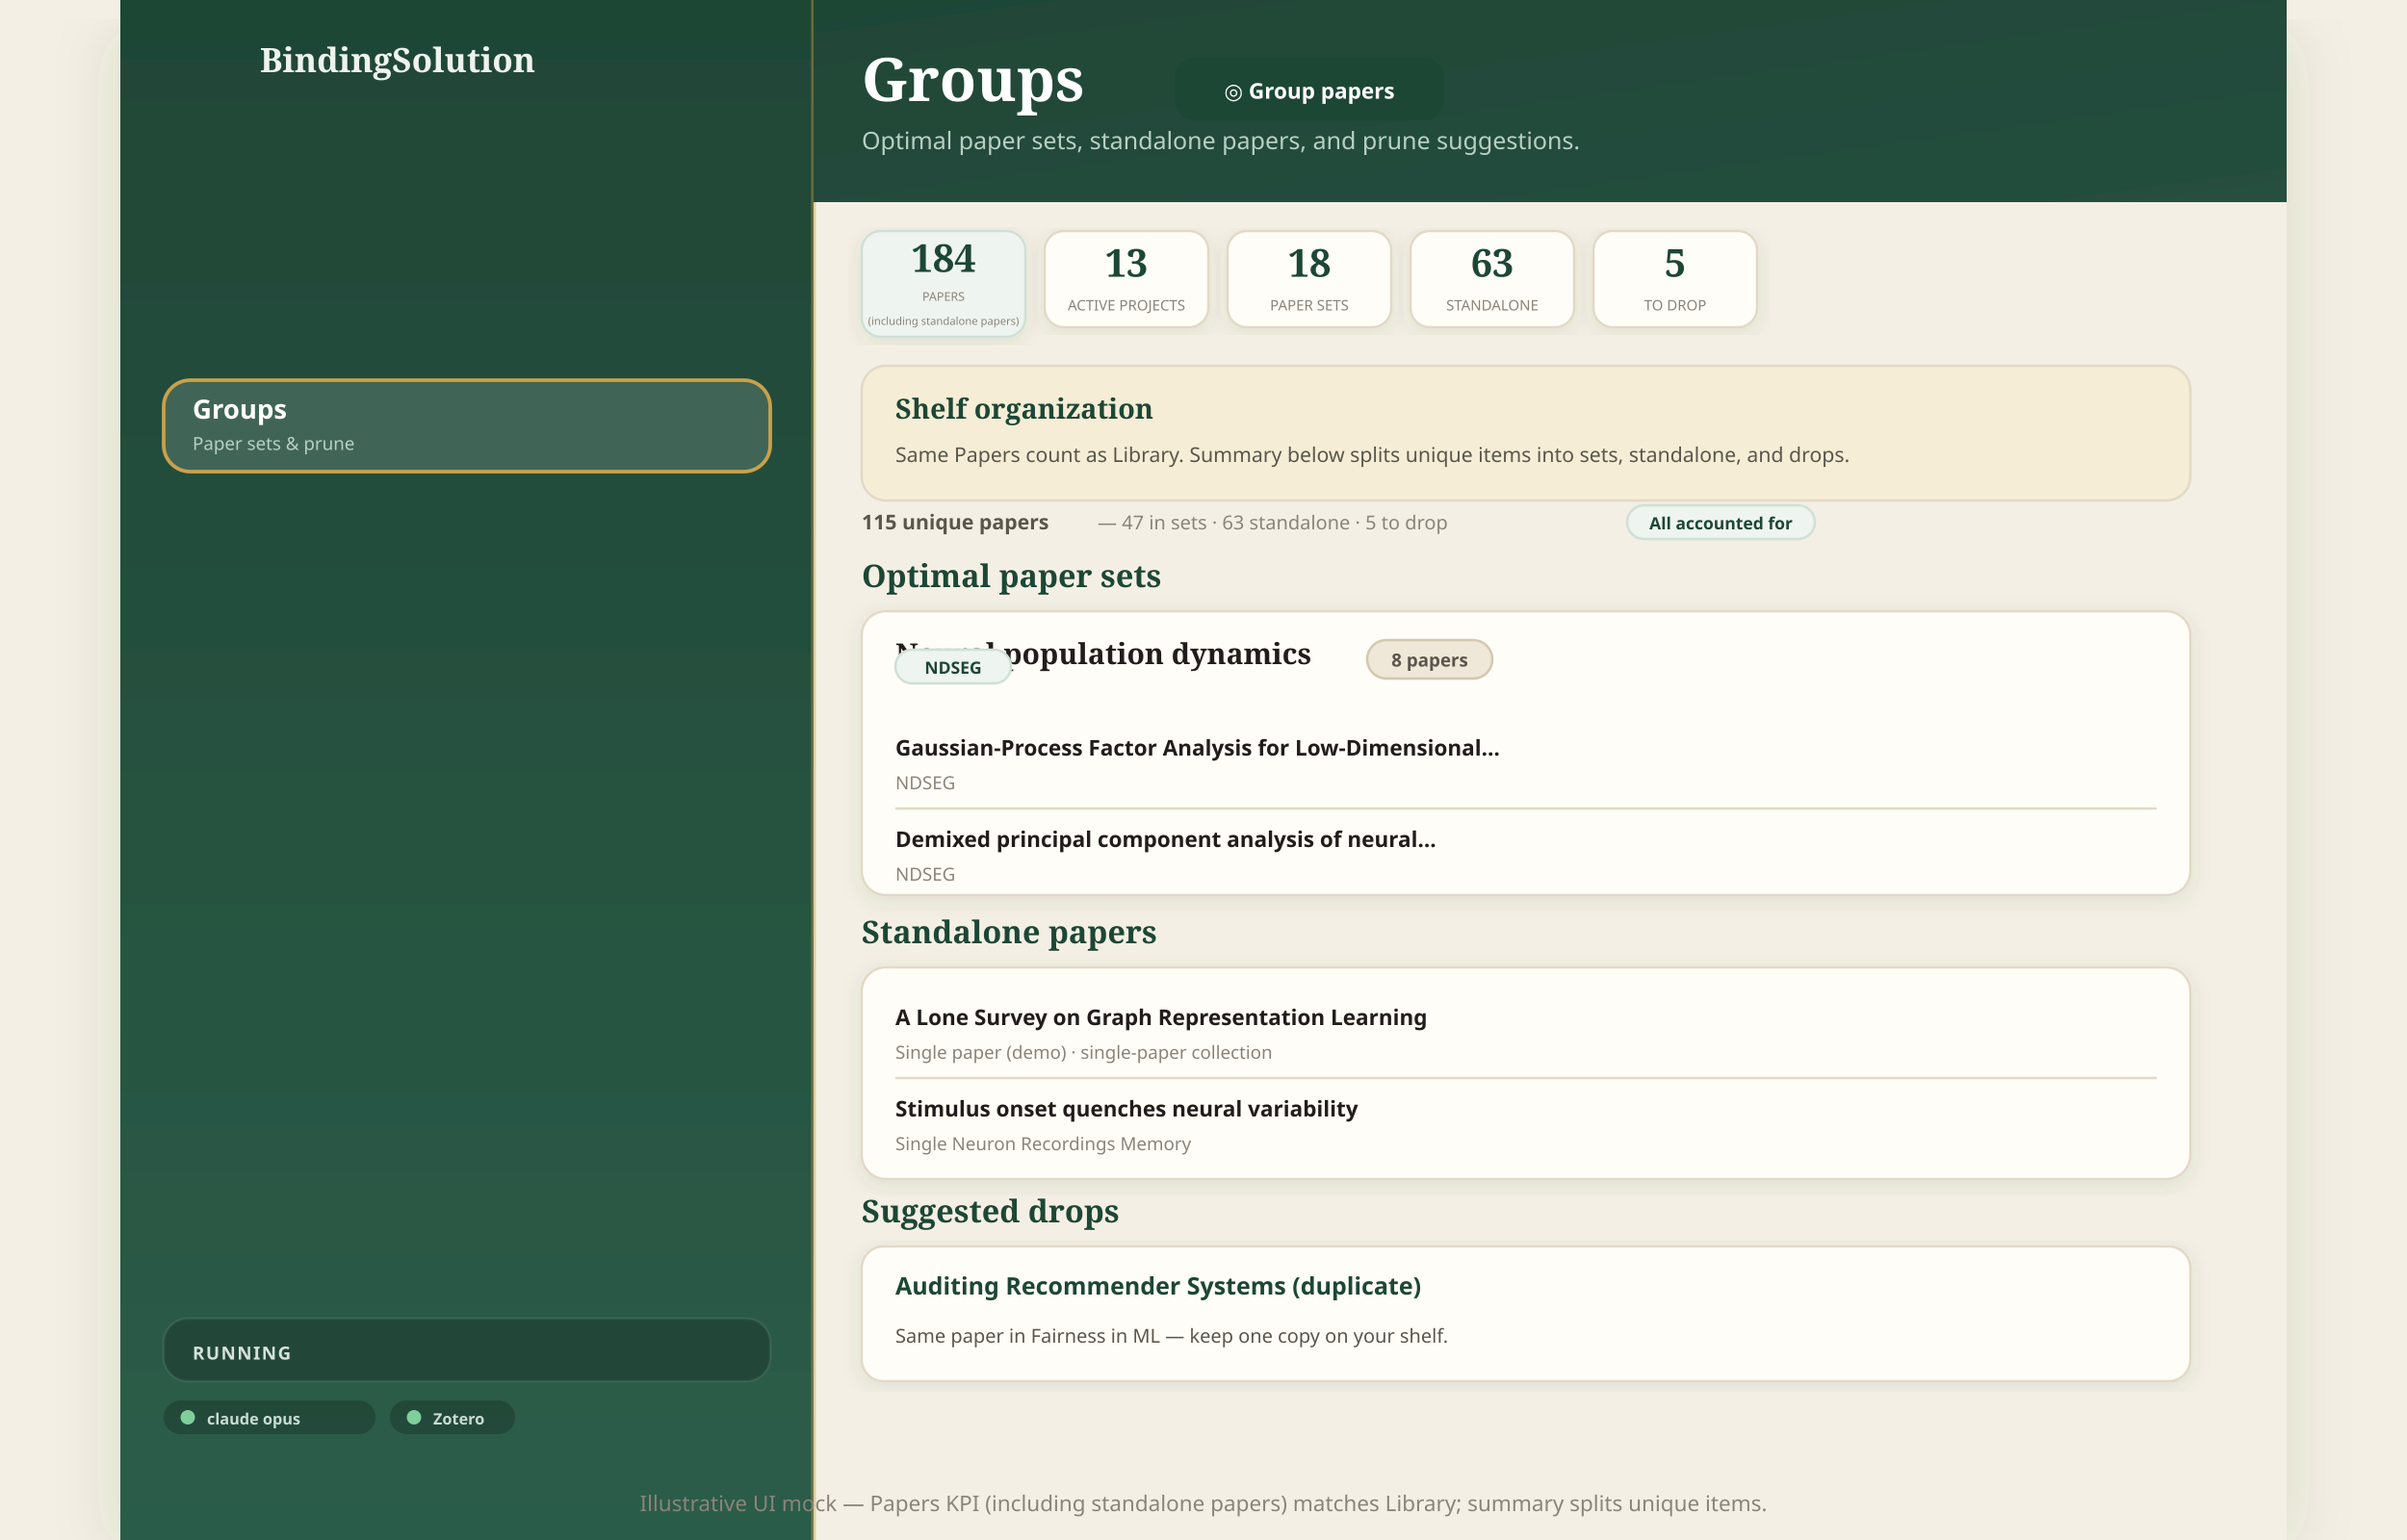
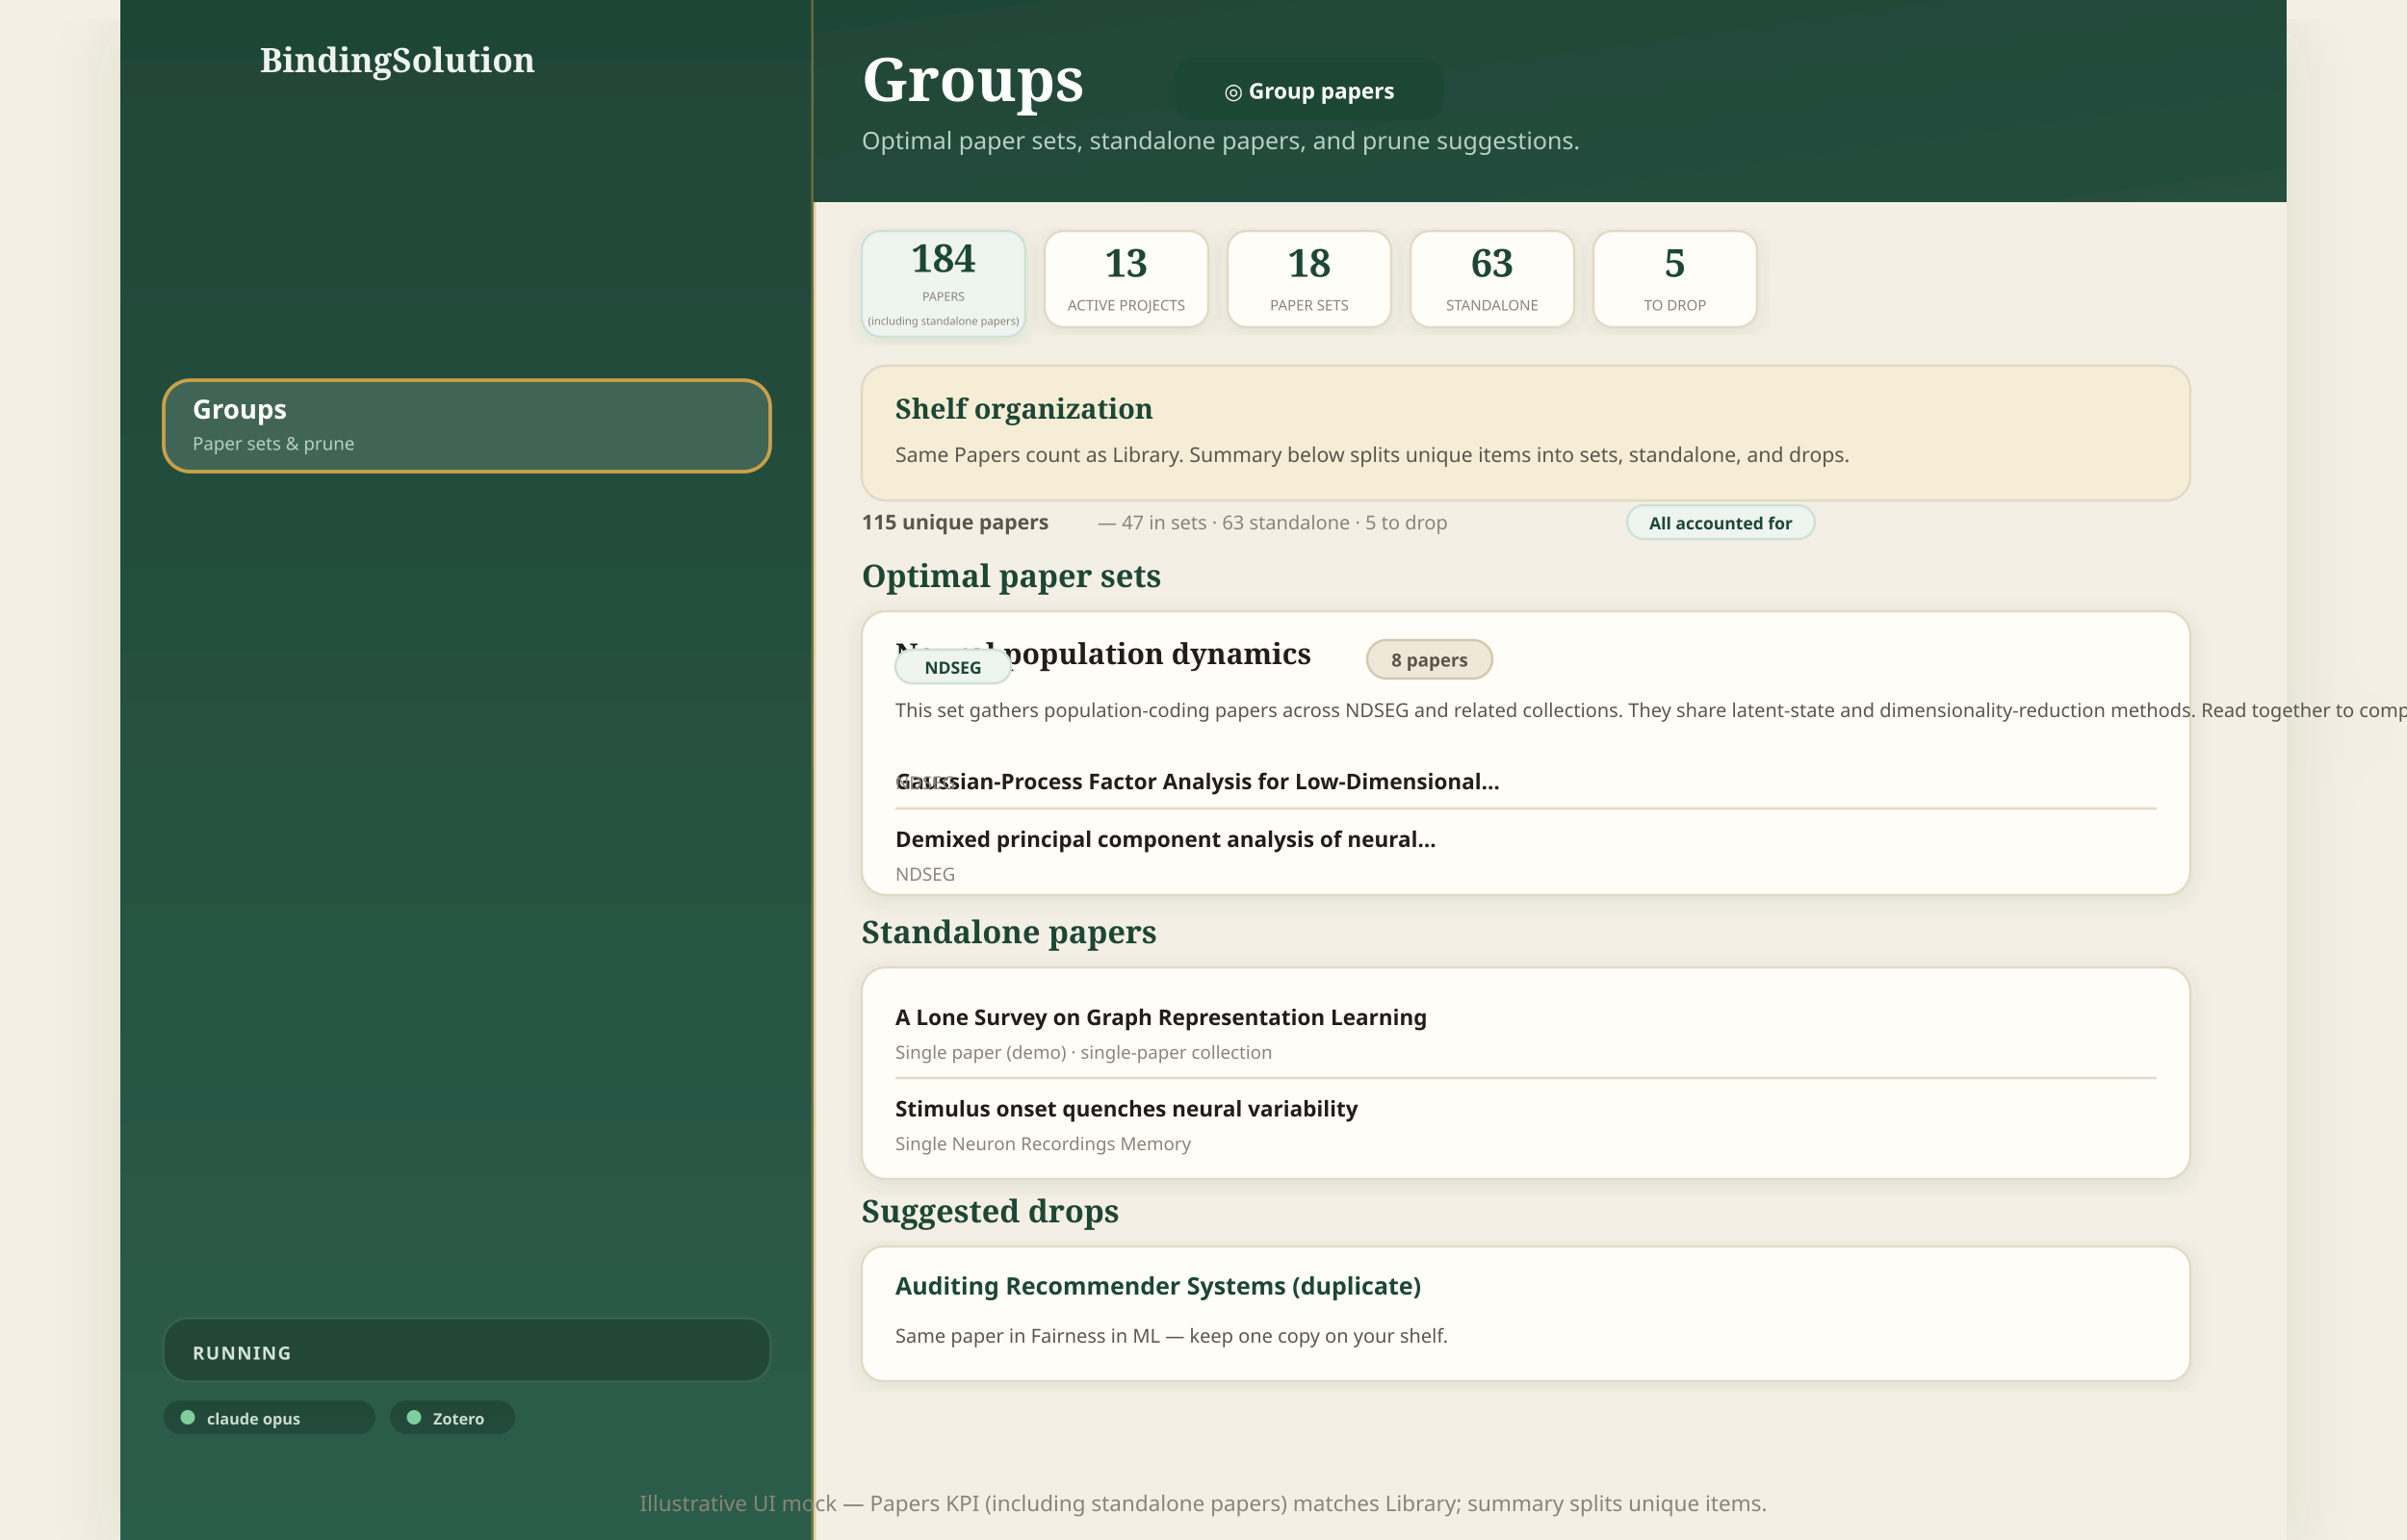
<svg xmlns="http://www.w3.org/2000/svg" viewBox="0 0 1000 640" width="1000" height="640" role="img" aria-label="Groups view with paper sets, standalone papers, and drop suggestions">
  <defs>
    <linearGradient id="green" x1="0" y1="0" x2="0" y2="1">
      <stop offset="0" stop-color="#1f4636" />
      <stop offset="1" stop-color="#2c5d49" />
    </linearGradient>
    <linearGradient id="hero" x1="0" y1="0" x2="1" y2="1">
      <stop offset="0" stop-color="#1f4636" />
      <stop offset="1" stop-color="#254f3f" />
    </linearGradient>
    <filter id="shellShadow" x="-4%" y="-2%" width="108%" height="104%">
      <feDropShadow dx="0" dy="8" stdDeviation="14" flood-color="#1f4636" flood-opacity="0.12" />
    </filter>
    <filter id="shadow" x="-8%" y="-8%" width="116%" height="116%">
      <feDropShadow dx="0" dy="2" stdDeviation="4" flood-color="#1f4636" flood-opacity="0.1" />
    </filter>
  </defs>
  <rect width="1000" height="640" fill="#f4efe4" />
  <g filter="url(#shellShadow)">
    <rect x="50" y="0" width="900" height="640" fill="#f4efe4" />
    <rect x="50" y="0" width="288" height="640" fill="url(#green)" />
    <line x1="338" y1="0" x2="338" y2="640" stroke="#caa14a" stroke-width="2" stroke-opacity="0.42" />
    <g transform="translate(50, 0)">
      <text x="58" y="30" fill="#eef3ee" font-family="Georgia, serif" font-size="14" font-weight="700">BindingSolution</text>
      <rect x="18" y="158" width="252" height="38" rx="11" fill="rgba(255,255,255,0.14)" stroke="#caa14a" stroke-width="1.5" />
      <text x="30" y="174" fill="#fff" font-family="system-ui, sans-serif" font-size="11" font-weight="600">Groups</text>
      <text x="30" y="187" fill="#b8cfc4" font-family="system-ui, sans-serif" font-size="7.5">Paper sets &amp; prune</text>
      <rect x="18" y="548" width="252" height="26" rx="10" fill="rgba(0,0,0,0.22)" stroke="rgba(255,255,255,0.08)" />
      <text x="30" y="565" fill="#d6e2db" font-family="system-ui, sans-serif" font-size="7.5" font-weight="600" letter-spacing="0.6">RUNNING</text>
      <rect x="18" y="582" width="88" height="14" rx="7" fill="rgba(0,0,0,0.2)" />
      <circle cx="28" cy="589" r="3" fill="#7fce9b" />
      <text x="36" y="592" fill="#cbdbd1" font-size="6.5" font-family="system-ui, sans-serif" font-weight="600">claude opus</text>
      <rect x="112" y="582" width="52" height="14" rx="7" fill="rgba(0,0,0,0.2)" />
      <circle cx="122" cy="589" r="3" fill="#7fce9b" />
      <text x="130" y="592" fill="#cbdbd1" font-size="6.5" font-family="system-ui, sans-serif" font-weight="600">Zotero</text>
    </g>
    <rect x="338" y="0" width="612" height="84" fill="url(#hero)" />
    <text x="358" y="42" fill="#fff" font-family="Georgia, serif" font-size="25" font-weight="600">Groups</text>
    <text x="358" y="62" fill="#b8cfc4" font-family="system-ui, sans-serif" font-size="10">Optimal paper sets, standalone papers, and prune suggestions.</text>
    <rect x="488" y="24" width="112" height="26" rx="8" fill="#1f4636" />
    <text x="544" y="41" fill="#fff" font-family="system-ui, sans-serif" font-size="9" font-weight="600" text-anchor="middle">◎ Group papers</text>
    <g transform="translate(358, 96)">
      <rect x="0" y="0" width="68" height="44" rx="8" fill="#eef4f0" stroke="#cfe0d6" filter="url(#shadow)" />
      <text x="34" y="17" fill="#1f4636" font-size="16" font-weight="700" text-anchor="middle" font-family="Georgia, serif">184</text>
      <text x="34" y="29" fill="#8a8478" font-size="5" text-anchor="middle" font-family="system-ui, sans-serif">PAPERS</text>
      <text x="34" y="39" fill="#8a8478" font-size="4.5" text-anchor="middle" font-family="system-ui, sans-serif">(including standalone papers)</text>
      <rect x="76" y="0" width="68" height="40" rx="8" fill="#fffdf8" stroke="#e2d9c6" filter="url(#shadow)" />
      <text x="110" y="19" fill="#1f4636" font-size="16" font-weight="700" text-anchor="middle" font-family="Georgia, serif">13</text>
      <text x="110" y="33" fill="#8a8478" font-size="6" text-anchor="middle" font-family="system-ui, sans-serif">ACTIVE PROJECTS</text>
      <rect x="152" y="0" width="68" height="40" rx="8" fill="#fffdf8" stroke="#e2d9c6" filter="url(#shadow)" />
      <text x="186" y="19" fill="#1f4636" font-size="16" font-weight="700" text-anchor="middle" font-family="Georgia, serif">18</text>
      <text x="186" y="33" fill="#8a8478" font-size="6" text-anchor="middle" font-family="system-ui, sans-serif">PAPER SETS</text>
      <rect x="228" y="0" width="68" height="40" rx="8" fill="#fffdf8" stroke="#e2d9c6" filter="url(#shadow)" />
      <text x="262" y="19" fill="#1f4636" font-size="16" font-weight="700" text-anchor="middle" font-family="Georgia, serif">63</text>
      <text x="262" y="33" fill="#8a8478" font-size="6" text-anchor="middle" font-family="system-ui, sans-serif">STANDALONE</text>
      <rect x="304" y="0" width="68" height="40" rx="8" fill="#fffdf8" stroke="#e2d9c6" filter="url(#shadow)" />
      <text x="338" y="19" fill="#1f4636" font-size="16" font-weight="700" text-anchor="middle" font-family="Georgia, serif">5</text>
      <text x="338" y="33" fill="#8a8478" font-size="6" text-anchor="middle" font-family="system-ui, sans-serif">TO DROP</text>
      <rect x="0" y="56" width="552" height="56" rx="10" fill="#f6edd6" stroke="#e2d9c6" />
      <text x="14" y="78" fill="#1f4636" font-family="Georgia, serif" font-size="11.5" font-weight="600">Shelf organization</text>
      <text x="14" y="96" fill="#5a564c" font-family="system-ui, sans-serif" font-size="8.5">Same Papers count as Library. Summary below splits unique items into sets, standalone, and drops.</text>
      <text x="0" y="124" fill="#5a564c" font-family="system-ui, sans-serif" font-size="8.5" font-weight="600">115 unique papers</text>
      <text x="98" y="124" fill="#8a8478" font-family="system-ui, sans-serif" font-size="8"> — 47 in sets · 63 standalone · 5 to drop</text>
      <rect x="318" y="114" width="78" height="14" rx="7" fill="#eef4f0" stroke="#cfe0d6" />
      <text x="357" y="124" fill="#1f4636" font-size="7" text-anchor="middle" font-family="system-ui, sans-serif" font-weight="600">All accounted for</text>
      <text x="0" y="148" fill="#1f4636" font-family="Georgia, serif" font-size="13" font-weight="600">Optimal paper sets</text>
      <rect x="0" y="158" width="552" height="118" rx="10" fill="#fffdf8" stroke="#e2d9c6" filter="url(#shadow)" />
      <text x="14" y="180" fill="#211f1a" font-family="Georgia, serif" font-size="12" font-weight="600">Neural population dynamics</text>
      <rect x="210" y="170" width="52" height="16" rx="8" fill="#efe8d8" stroke="#d3c8b0" />
      <text x="236" y="181" fill="#5a564c" font-size="7.5" text-anchor="middle" font-family="system-ui, sans-serif" font-weight="600">8 papers</text>
      <rect x="14" y="174" width="48" height="14" rx="7" fill="#eef4f0" stroke="#cfe0d6" />
      <text x="38" y="184" fill="#1f4636" font-size="7" text-anchor="middle" font-family="system-ui, sans-serif" font-weight="600">NDSEG</text>
-       <text x="14" y="218" fill="#211f1a" font-family="system-ui, sans-serif" font-size="9" font-weight="600">Gaussian-Process Factor Analysis for Low-Dimensional…</text>
+       <text x="14" y="202" fill="#5a564c" font-family="system-ui, sans-serif" font-size="8" line-height="1.4">This set gathers population-coding papers across NDSEG and related collections. They share latent-state and dimensionality-reduction methods. Read together to compare model families before diving into standalone notes.</text>
+       <text x="14" y="232" fill="#211f1a" font-family="system-ui, sans-serif" font-size="9" font-weight="600">Gaussian-Process Factor Analysis for Low-Dimensional…</text>
      <text x="14" y="232" fill="#8a8478" font-family="system-ui, sans-serif" font-size="7.5">NDSEG</text>
      <line x1="14" y1="240" x2="538" y2="240" stroke="#e2d9c6" />
      <text x="14" y="256" fill="#211f1a" font-family="system-ui, sans-serif" font-size="9" font-weight="600">Demixed principal component analysis of neural…</text>
      <text x="14" y="270" fill="#8a8478" font-family="system-ui, sans-serif" font-size="7.5">NDSEG</text>
      <text x="0" y="296" fill="#1f4636" font-family="Georgia, serif" font-size="13" font-weight="600">Standalone papers</text>
      <rect x="0" y="306" width="552" height="88" rx="10" fill="#fffdf8" stroke="#e2d9c6" filter="url(#shadow)" />
      <text x="14" y="330" fill="#211f1a" font-family="system-ui, sans-serif" font-size="9" font-weight="600">A Lone Survey on Graph Representation Learning</text>
      <text x="14" y="344" fill="#8a8478" font-family="system-ui, sans-serif" font-size="7.5">Single paper (demo) · single-paper collection</text>
      <line x1="14" y1="352" x2="538" y2="352" stroke="#e2d9c6" />
      <text x="14" y="368" fill="#211f1a" font-family="system-ui, sans-serif" font-size="9" font-weight="600">Stimulus onset quenches neural variability</text>
      <text x="14" y="382" fill="#8a8478" font-family="system-ui, sans-serif" font-size="7.5">Single Neuron Recordings Memory</text>
      <text x="0" y="412" fill="#1f4636" font-family="Georgia, serif" font-size="13" font-weight="600">Suggested drops</text>
      <rect x="0" y="422" width="552" height="56" rx="9" fill="#fffdf8" stroke="#e2d9c6" filter="url(#shadow)" />
      <text x="14" y="442" fill="#1f4636" font-family="system-ui, sans-serif" font-size="10" font-weight="600">Auditing Recommender Systems (duplicate)</text>
      <text x="14" y="462" fill="#5a564c" font-family="system-ui, sans-serif" font-size="8">Same paper in Fairness in ML — keep one copy on your shelf.</text>
    </g>
  </g>
  <text x="500" y="628" fill="#8a8478" font-family="system-ui, sans-serif" font-size="9" text-anchor="middle">Illustrative UI mock — Papers KPI (including standalone papers) matches Library; summary splits unique items.</text>
</svg>
